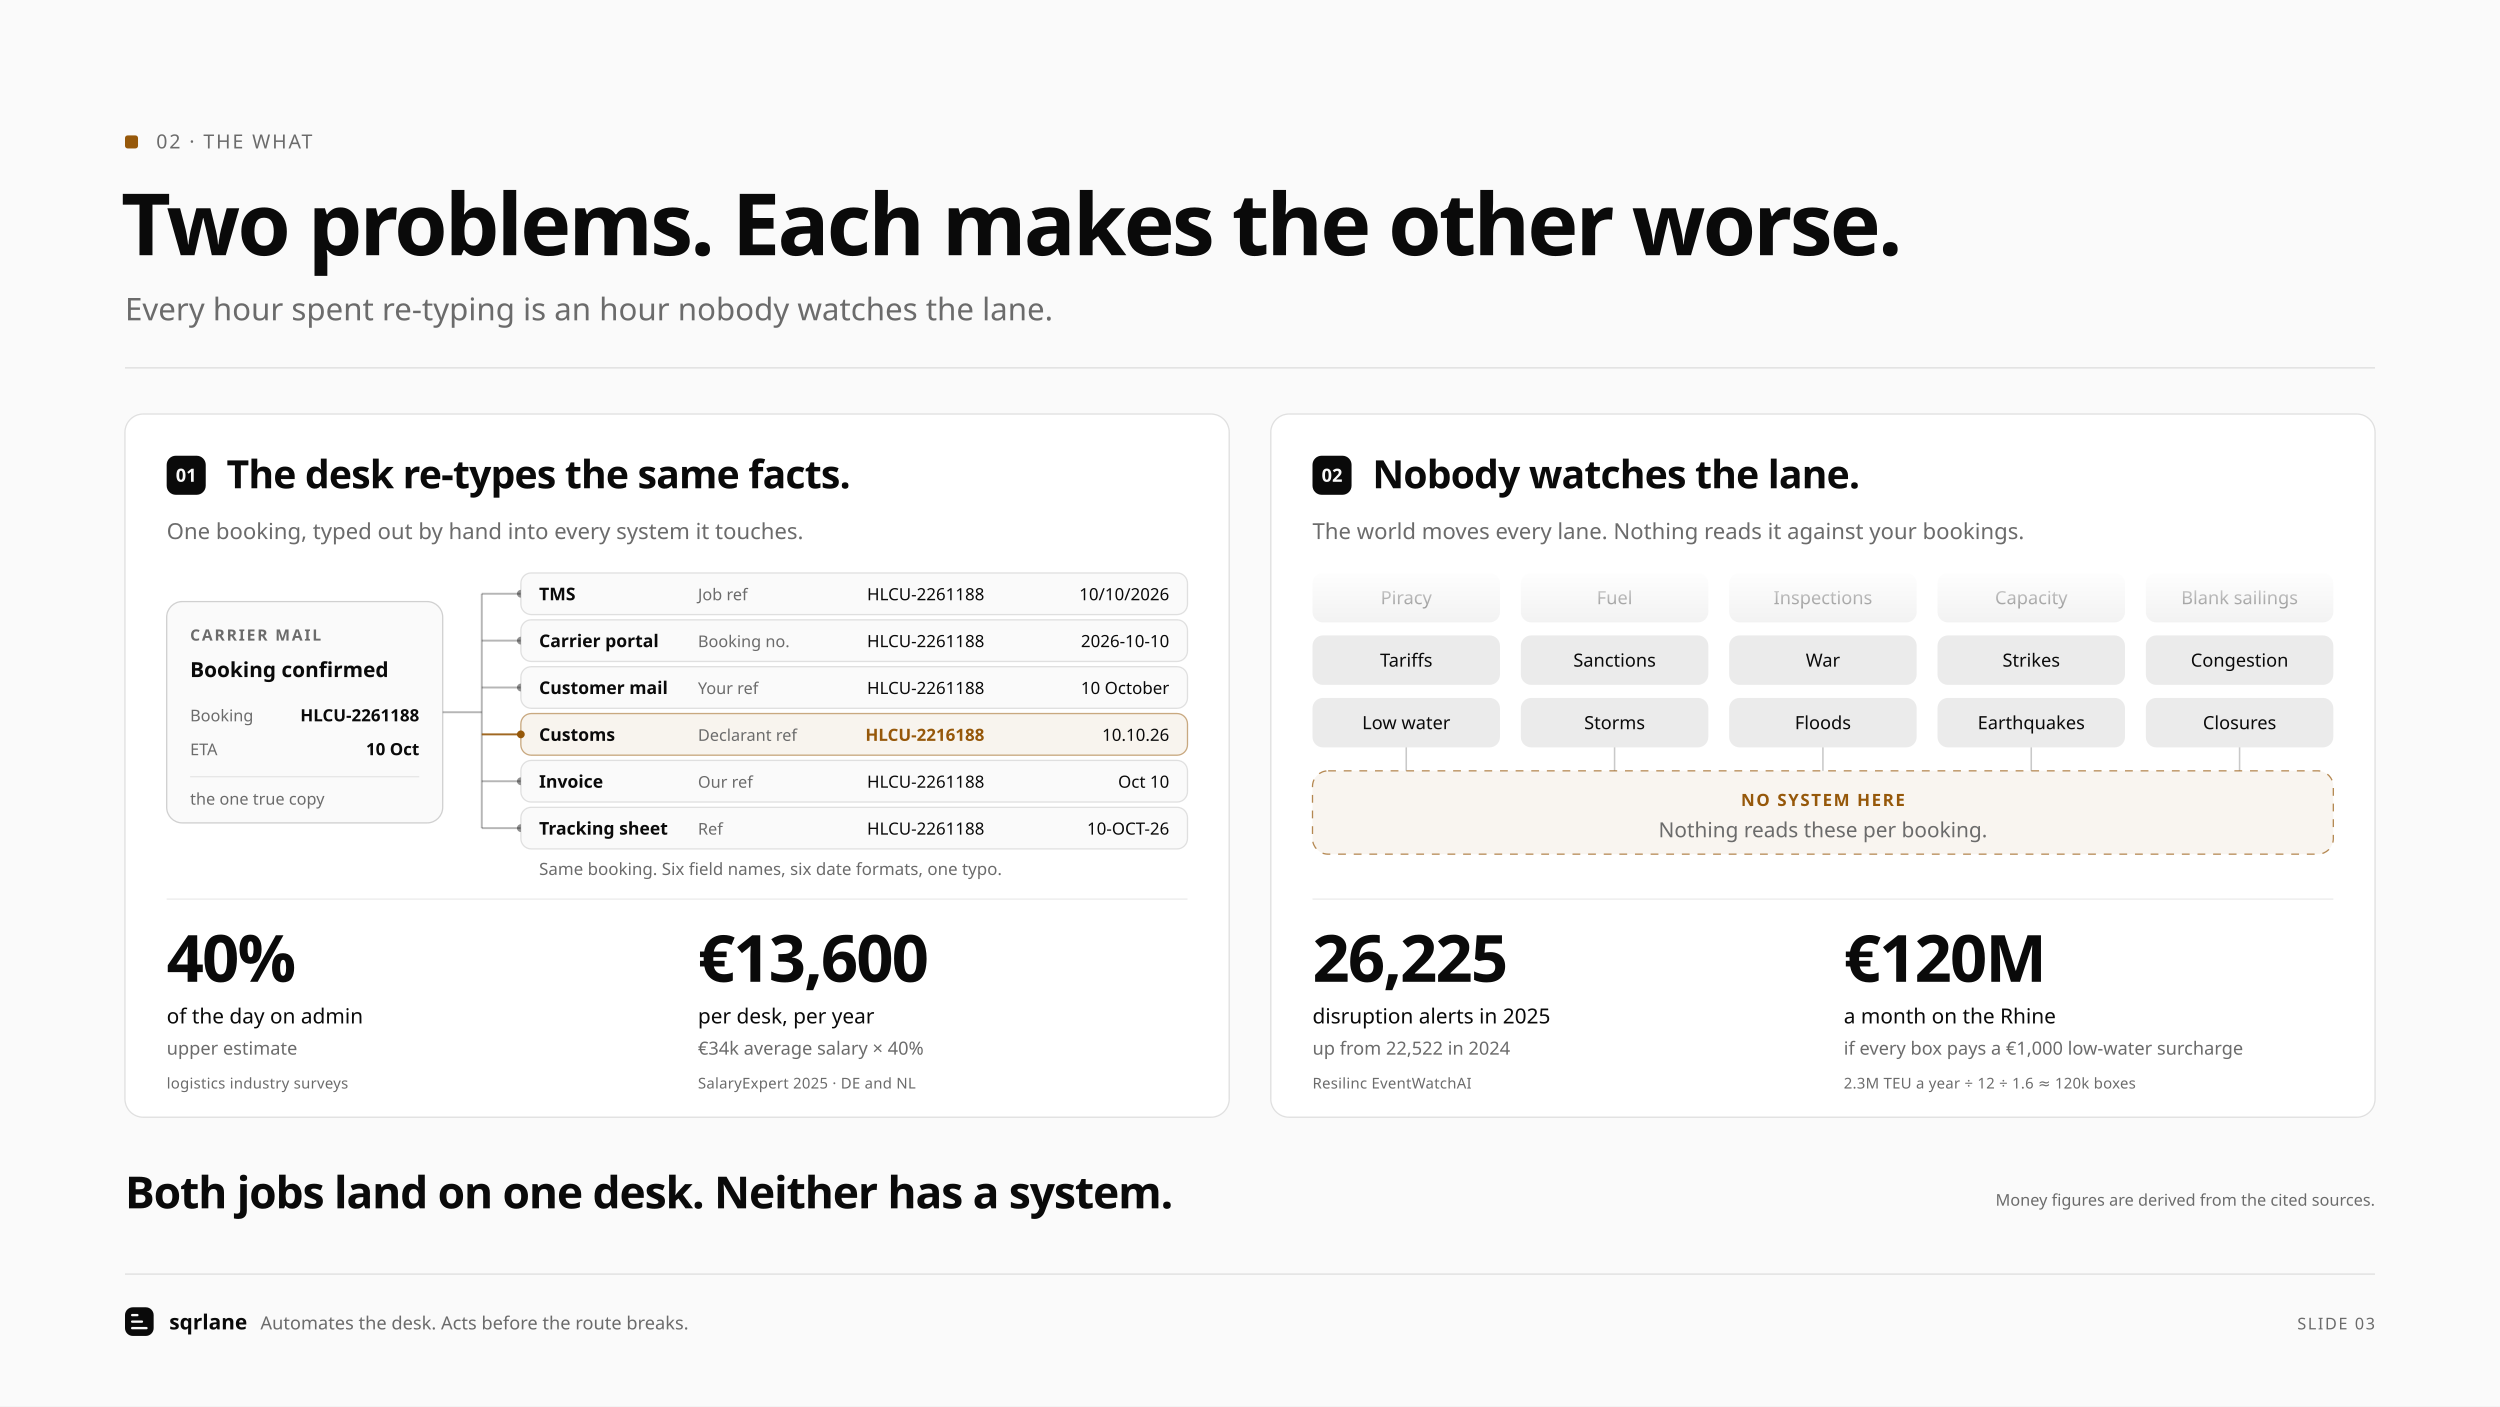
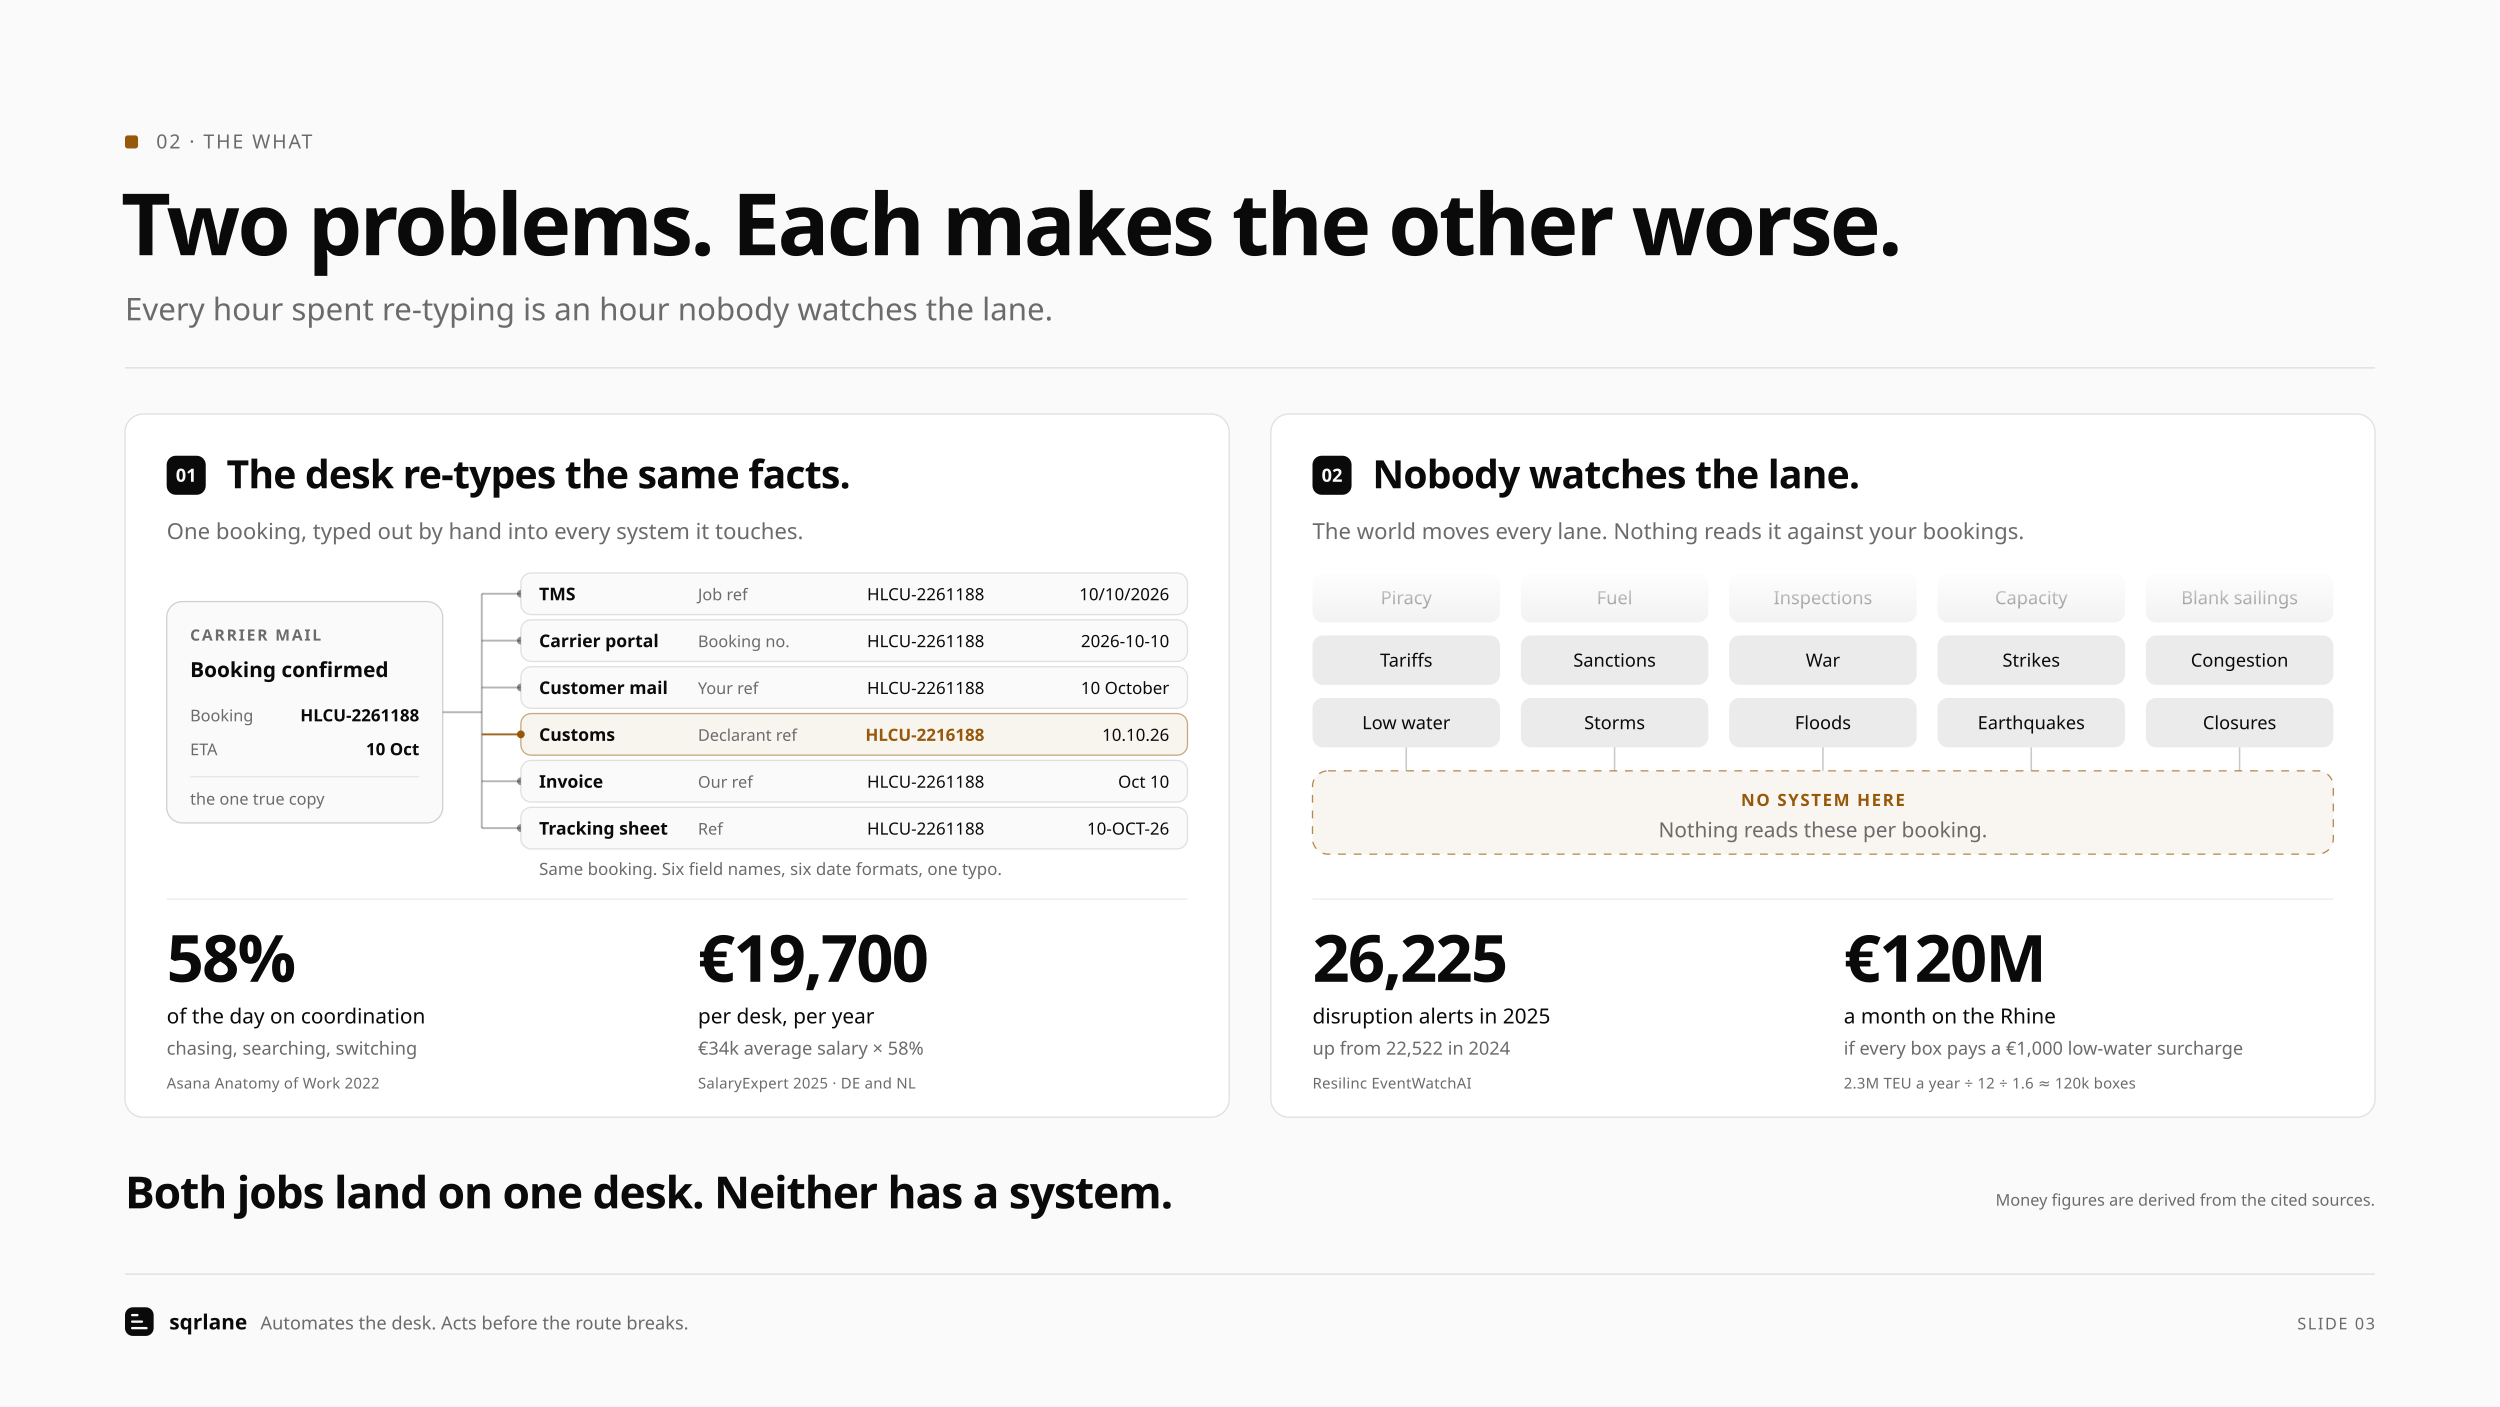
<svg xmlns="http://www.w3.org/2000/svg" width="1920" height="1080" viewBox="0 0 1920 1080">
  <rect id="background" x="0" y="0" width="1920" height="1080" fill="#FAFAFA" />
  <g id="header">
    <rect x="96" y="104" width="10" height="10" rx="2" fill="#96580A" />
    <text x="120" y="114" font-family="Geist" font-size="15" font-weight="500" fill="#6B6B6B" letter-spacing="1.44">02 · THE WHAT</text>
    <text x="93" y="196" font-family="Geist" font-size="66" font-weight="600" fill="#0A0A0A" letter-spacing="-2">Two problems. Each makes the other worse.</text>
    <text x="96" y="246" font-family="Geist" font-size="24" font-weight="400" fill="#6B6B6B">Every hour spent re-typing is an hour nobody watches the lane.</text>
    <rect x="96" y="282" width="1728" height="1" fill="#0A0A0A" fill-opacity="0.12" />
  </g>
  <g id="problem-retyping">
    <rect x="96" y="318" width="848" height="540" rx="14" fill="#FFFFFF" stroke="#0A0A0A" stroke-opacity="0.12" />
    <rect x="128" y="350" width="30" height="30" rx="7" fill="#0A0A0A" />
    <text x="143" y="370" font-family="Geist" font-size="14" font-weight="600" fill="#FAFAFA" text-anchor="middle">01</text>
    <text x="174" y="375" font-family="Geist" font-size="30" font-weight="600" fill="#0A0A0A" letter-spacing="-0.6">The desk re-types the same facts.</text>
    <text x="128" y="414" font-family="Geist" font-size="17" font-weight="400" fill="#6B6B6B">One booking, typed out by hand into every system it touches.</text>
    <g id="source-mail">
      <rect x="128" y="462" width="212" height="170" rx="12" fill="#FAFAFA" stroke="#0A0A0A" stroke-opacity="0.18" />
      <text x="146" y="492" font-family="Geist" font-size="12" font-weight="600" fill="#6B6B6B" letter-spacing="1.4">CARRIER MAIL</text>
      <text x="146" y="520" font-family="Geist" font-size="16" font-weight="600" fill="#0A0A0A">Booking confirmed</text>
      <text x="146" y="554" font-family="Geist" font-size="12.5" font-weight="400" fill="#6B6B6B">Booking</text>
      <text x="322" y="554" font-family="Geist" font-size="13" font-weight="600" fill="#0A0A0A" text-anchor="end">HLCU-2261188</text>
      <text x="146" y="580" font-family="Geist" font-size="12.5" font-weight="400" fill="#6B6B6B">ETA</text>
      <text x="322" y="580" font-family="Geist" font-size="13" font-weight="600" fill="#0A0A0A" text-anchor="end">10 Oct</text>
      <rect x="146" y="596" width="176" height="1" fill="#0A0A0A" fill-opacity="0.08" />
      <text x="146" y="618" font-family="Geist" font-size="12.5" font-weight="400" fill="#6B6B6B">the one true copy</text>
    </g>
    <g id="typed-six-times">
      <path d="M340 547.0 L370.0 547.0" stroke="#0A0A0A" stroke-opacity="0.3" stroke-width="1.5" fill="none" />
      <path d="M370.0 456.0 L370.0 636.0" stroke="#0A0A0A" stroke-opacity="0.3" stroke-width="1.5" fill="none" />
      <path d="M370.0 456.0 L400 456.0" stroke="#0A0A0A" stroke-opacity="0.3" stroke-width="1.5" fill="none" />
      <circle cx="400" cy="456.0" r="3" fill="#0A0A0A" fill-opacity="0.45" />
      <g id="row-tms">
        <rect x="400" y="440" width="512" height="32" rx="8" fill="#FAFAFA" fill-opacity="1" stroke="#0A0A0A" stroke-opacity="0.12" />
        <text x="414" y="461.0" font-family="Geist" font-size="13.5" font-weight="600" fill="#0A0A0A">TMS</text>
        <text x="536" y="461.0" font-family="Geist" font-size="12.5" font-weight="400" fill="#6B6B6B">Job ref</text>
        <text x="756" y="461.0" font-family="Geist" font-size="13" font-weight="500" fill="#0A0A0A" text-anchor="end">HLCU-2261188</text>
        <text x="898" y="461.0" font-family="Geist" font-size="13" font-weight="500" fill="#0A0A0A" text-anchor="end">10/10/2026</text>
      </g>
      <path d="M370.0 492.0 L400 492.0" stroke="#0A0A0A" stroke-opacity="0.3" stroke-width="1.5" fill="none" />
      <circle cx="400" cy="492.0" r="3" fill="#0A0A0A" fill-opacity="0.45" />
      <g id="row-carrier-portal">
        <rect x="400" y="476" width="512" height="32" rx="8" fill="#FAFAFA" fill-opacity="1" stroke="#0A0A0A" stroke-opacity="0.12" />
        <text x="414" y="497.0" font-family="Geist" font-size="13.5" font-weight="600" fill="#0A0A0A">Carrier portal</text>
        <text x="536" y="497.0" font-family="Geist" font-size="12.5" font-weight="400" fill="#6B6B6B">Booking no.</text>
        <text x="756" y="497.0" font-family="Geist" font-size="13" font-weight="500" fill="#0A0A0A" text-anchor="end">HLCU-2261188</text>
        <text x="898" y="497.0" font-family="Geist" font-size="13" font-weight="500" fill="#0A0A0A" text-anchor="end">2026-10-10</text>
      </g>
      <path d="M370.0 528.0 L400 528.0" stroke="#0A0A0A" stroke-opacity="0.3" stroke-width="1.5" fill="none" />
      <circle cx="400" cy="528.0" r="3" fill="#0A0A0A" fill-opacity="0.45" />
      <g id="row-customer-mail">
        <rect x="400" y="512" width="512" height="32" rx="8" fill="#FAFAFA" fill-opacity="1" stroke="#0A0A0A" stroke-opacity="0.12" />
        <text x="414" y="533.0" font-family="Geist" font-size="13.5" font-weight="600" fill="#0A0A0A">Customer mail</text>
        <text x="536" y="533.0" font-family="Geist" font-size="12.5" font-weight="400" fill="#6B6B6B">Your ref</text>
        <text x="756" y="533.0" font-family="Geist" font-size="13" font-weight="500" fill="#0A0A0A" text-anchor="end">HLCU-2261188</text>
        <text x="898" y="533.0" font-family="Geist" font-size="13" font-weight="500" fill="#0A0A0A" text-anchor="end">10 October</text>
      </g>
      <path d="M370.0 564.0 L400 564.0" stroke="#96580A" stroke-opacity="0.9" stroke-width="1.5" fill="none" />
      <circle cx="400" cy="564.0" r="3" fill="#96580A" fill-opacity="1" />
      <g id="row-customs">
        <rect x="400" y="548" width="512" height="32" rx="8" fill="#96580A" fill-opacity="0.07" stroke="#96580A" stroke-opacity="0.5" />
        <text x="414" y="569.0" font-family="Geist" font-size="13.5" font-weight="600" fill="#0A0A0A">Customs</text>
        <text x="536" y="569.0" font-family="Geist" font-size="12.5" font-weight="400" fill="#6B6B6B">Declarant ref</text>
        <text x="756" y="569.0" font-family="Geist" font-size="13" font-weight="600" fill="#96580A" text-anchor="end">HLCU-2216188</text>
        <text x="898" y="569.0" font-family="Geist" font-size="13" font-weight="500" fill="#0A0A0A" text-anchor="end">10.10.26</text>
      </g>
      <path d="M370.0 600.0 L400 600.0" stroke="#0A0A0A" stroke-opacity="0.3" stroke-width="1.5" fill="none" />
      <circle cx="400" cy="600.0" r="3" fill="#0A0A0A" fill-opacity="0.45" />
      <g id="row-invoice">
        <rect x="400" y="584" width="512" height="32" rx="8" fill="#FAFAFA" fill-opacity="1" stroke="#0A0A0A" stroke-opacity="0.12" />
        <text x="414" y="605.0" font-family="Geist" font-size="13.5" font-weight="600" fill="#0A0A0A">Invoice</text>
        <text x="536" y="605.0" font-family="Geist" font-size="12.5" font-weight="400" fill="#6B6B6B">Our ref</text>
        <text x="756" y="605.0" font-family="Geist" font-size="13" font-weight="500" fill="#0A0A0A" text-anchor="end">HLCU-2261188</text>
        <text x="898" y="605.0" font-family="Geist" font-size="13" font-weight="500" fill="#0A0A0A" text-anchor="end">Oct 10</text>
      </g>
      <path d="M370.0 636.0 L400 636.0" stroke="#0A0A0A" stroke-opacity="0.3" stroke-width="1.5" fill="none" />
      <circle cx="400" cy="636.0" r="3" fill="#0A0A0A" fill-opacity="0.45" />
      <g id="row-tracking-sheet">
        <rect x="400" y="620" width="512" height="32" rx="8" fill="#FAFAFA" fill-opacity="1" stroke="#0A0A0A" stroke-opacity="0.12" />
        <text x="414" y="641.0" font-family="Geist" font-size="13.5" font-weight="600" fill="#0A0A0A">Tracking sheet</text>
        <text x="536" y="641.0" font-family="Geist" font-size="12.5" font-weight="400" fill="#6B6B6B">Ref</text>
        <text x="756" y="641.0" font-family="Geist" font-size="13" font-weight="500" fill="#0A0A0A" text-anchor="end">HLCU-2261188</text>
        <text x="898" y="641.0" font-family="Geist" font-size="13" font-weight="500" fill="#0A0A0A" text-anchor="end">10-OCT-26</text>
      </g>
    </g>
    <text x="414" y="672" font-family="Geist" font-size="13" font-weight="500" fill="#6B6B6B">Same booking. Six field names, six date formats, one typo.</text>
    <rect x="128" y="690" width="784" height="1" fill="#0A0A0A" fill-opacity="0.08" />
-     <text x="128" y="754" font-family="Geist" font-size="50" font-weight="600" fill="#0A0A0A" letter-spacing="-1.4">40%</text>
-     <text x="128" y="786" font-family="Geist" font-size="16" font-weight="500" fill="#0A0A0A">of the day on admin</text>
-     <text x="128" y="810" font-family="Geist" font-size="14" font-weight="400" fill="#6B6B6B">upper estimate</text>
-     <text x="128" y="836" font-family="Geist" font-size="11.5" font-weight="500" fill="#6B6B6B" letter-spacing="0.18">logistics industry surveys</text>
-     <text x="536" y="754" font-family="Geist" font-size="50" font-weight="600" fill="#0A0A0A" letter-spacing="-1.4">€13,600</text>
+     <text x="128" y="754" font-family="Geist" font-size="50" font-weight="600" fill="#0A0A0A" letter-spacing="-1.4">58%</text>
+     <text x="128" y="786" font-family="Geist" font-size="16" font-weight="500" fill="#0A0A0A">of the day on coordination</text>
+     <text x="128" y="810" font-family="Geist" font-size="14" font-weight="400" fill="#6B6B6B">chasing, searching, switching</text>
+     <text x="128" y="836" font-family="Geist" font-size="11.5" font-weight="500" fill="#6B6B6B" letter-spacing="0.18">Asana Anatomy of Work 2022</text>
+     <text x="536" y="754" font-family="Geist" font-size="50" font-weight="600" fill="#0A0A0A" letter-spacing="-1.4">€19,700</text>
    <text x="536" y="786" font-family="Geist" font-size="16" font-weight="500" fill="#0A0A0A">per desk, per year</text>
-     <text x="536" y="810" font-family="Geist" font-size="14" font-weight="400" fill="#6B6B6B">€34k average salary × 40%</text>
+     <text x="536" y="810" font-family="Geist" font-size="14" font-weight="400" fill="#6B6B6B">€34k average salary × 58%</text>
    <text x="536" y="836" font-family="Geist" font-size="11.5" font-weight="500" fill="#6B6B6B" letter-spacing="0.18">SalaryExpert 2025 · DE and NL</text>
  </g>
  <g id="problem-unwatched">
    <rect x="976" y="318" width="848" height="540" rx="14" fill="#FFFFFF" stroke="#0A0A0A" stroke-opacity="0.12" />
    <rect x="1008" y="350" width="30" height="30" rx="7" fill="#0A0A0A" />
    <text x="1023" y="370" font-family="Geist" font-size="14" font-weight="600" fill="#FAFAFA" text-anchor="middle">02</text>
    <text x="1054" y="375" font-family="Geist" font-size="30" font-weight="600" fill="#0A0A0A" letter-spacing="-0.6">Nobody watches the lane.</text>
    <text x="1008" y="414" font-family="Geist" font-size="17" font-weight="400" fill="#6B6B6B">The world moves every lane. Nothing reads it against your bookings.</text>
    <defs>
      <linearGradient id="fade-up" x1="0" y1="0" x2="0" y2="1">
        <stop offset="0" stop-color="#FFFFFF" stop-opacity="1" />
        <stop offset="1" stop-color="#FFFFFF" stop-opacity="0" />
      </linearGradient>
    </defs>
    <g id="more-beyond">
      <rect x="1008" y="440" width="144" height="38" rx="8" fill="#EBEBEB" fill-opacity="0.7" />
      <text x="1080.0" y="464" font-family="Geist" font-size="14" font-weight="500" fill="#6B6B6B" text-anchor="middle">Piracy</text>
      <rect x="1168" y="440" width="144" height="38" rx="8" fill="#EBEBEB" fill-opacity="0.7" />
      <text x="1240.0" y="464" font-family="Geist" font-size="14" font-weight="500" fill="#6B6B6B" text-anchor="middle">Fuel</text>
      <rect x="1328" y="440" width="144" height="38" rx="8" fill="#EBEBEB" fill-opacity="0.7" />
      <text x="1400.0" y="464" font-family="Geist" font-size="14" font-weight="500" fill="#6B6B6B" text-anchor="middle">Inspections</text>
      <rect x="1488" y="440" width="144" height="38" rx="8" fill="#EBEBEB" fill-opacity="0.7" />
      <text x="1560.0" y="464" font-family="Geist" font-size="14" font-weight="500" fill="#6B6B6B" text-anchor="middle">Capacity</text>
      <rect x="1648" y="440" width="144" height="38" rx="8" fill="#EBEBEB" fill-opacity="0.7" />
      <text x="1720.0" y="464" font-family="Geist" font-size="14" font-weight="500" fill="#6B6B6B" text-anchor="middle">Blank sailings</text>
      <rect x="1000" y="436" width="800" height="46" fill="url(#fade-up)" />
    </g>
    <g id="what-moves-a-lane">
      <rect x="1008" y="488" width="144" height="38" rx="8" fill="#EBEBEB" />
      <text x="1080.0" y="512" font-family="Geist" font-size="14" font-weight="500" fill="#0A0A0A" text-anchor="middle">Tariffs</text>
      <rect x="1168" y="488" width="144" height="38" rx="8" fill="#EBEBEB" />
      <text x="1240.0" y="512" font-family="Geist" font-size="14" font-weight="500" fill="#0A0A0A" text-anchor="middle">Sanctions</text>
      <rect x="1328" y="488" width="144" height="38" rx="8" fill="#EBEBEB" />
      <text x="1400.0" y="512" font-family="Geist" font-size="14" font-weight="500" fill="#0A0A0A" text-anchor="middle">War</text>
      <rect x="1488" y="488" width="144" height="38" rx="8" fill="#EBEBEB" />
      <text x="1560.0" y="512" font-family="Geist" font-size="14" font-weight="500" fill="#0A0A0A" text-anchor="middle">Strikes</text>
      <rect x="1648" y="488" width="144" height="38" rx="8" fill="#EBEBEB" />
      <text x="1720.0" y="512" font-family="Geist" font-size="14" font-weight="500" fill="#0A0A0A" text-anchor="middle">Congestion</text>
      <rect x="1008" y="536" width="144" height="38" rx="8" fill="#EBEBEB" />
      <text x="1080.0" y="560" font-family="Geist" font-size="14" font-weight="500" fill="#0A0A0A" text-anchor="middle">Low water</text>
      <path d="M1080.0 574 L1080.0 592" stroke="#0A0A0A" stroke-opacity="0.22" stroke-width="1.2" fill="none" />
      <rect x="1168" y="536" width="144" height="38" rx="8" fill="#EBEBEB" />
      <text x="1240.0" y="560" font-family="Geist" font-size="14" font-weight="500" fill="#0A0A0A" text-anchor="middle">Storms</text>
      <path d="M1240.0 574 L1240.0 592" stroke="#0A0A0A" stroke-opacity="0.22" stroke-width="1.2" fill="none" />
      <rect x="1328" y="536" width="144" height="38" rx="8" fill="#EBEBEB" />
      <text x="1400.0" y="560" font-family="Geist" font-size="14" font-weight="500" fill="#0A0A0A" text-anchor="middle">Floods</text>
      <path d="M1400.0 574 L1400.0 592" stroke="#0A0A0A" stroke-opacity="0.22" stroke-width="1.2" fill="none" />
      <rect x="1488" y="536" width="144" height="38" rx="8" fill="#EBEBEB" />
      <text x="1560.0" y="560" font-family="Geist" font-size="14" font-weight="500" fill="#0A0A0A" text-anchor="middle">Earthquakes</text>
      <path d="M1560.0 574 L1560.0 592" stroke="#0A0A0A" stroke-opacity="0.22" stroke-width="1.2" fill="none" />
      <rect x="1648" y="536" width="144" height="38" rx="8" fill="#EBEBEB" />
      <text x="1720.0" y="560" font-family="Geist" font-size="14" font-weight="500" fill="#0A0A0A" text-anchor="middle">Closures</text>
      <path d="M1720.0 574 L1720.0 592" stroke="#0A0A0A" stroke-opacity="0.22" stroke-width="1.2" fill="none" />
    </g>
    <g id="no-system-here">
      <rect x="1008" y="592" width="784" height="64" rx="12" fill="#96580A" fill-opacity="0.06" stroke="#96580A" stroke-opacity="0.7" stroke-dasharray="6 6" />
      <text x="1400.0" y="619" font-family="Geist" font-size="13" font-weight="600" fill="#96580A" text-anchor="middle" letter-spacing="1.2">NO SYSTEM HERE</text>
      <text x="1400.0" y="643" font-family="Geist" font-size="16" font-weight="400" fill="#6B6B6B" text-anchor="middle">Nothing reads these per booking.</text>
    </g>
    <rect x="1008" y="690" width="784" height="1" fill="#0A0A0A" fill-opacity="0.08" />
    <text x="1008" y="754" font-family="Geist" font-size="50" font-weight="600" fill="#0A0A0A" letter-spacing="-1.4">26,225</text>
    <text x="1008" y="786" font-family="Geist" font-size="16" font-weight="500" fill="#0A0A0A">disruption alerts in 2025</text>
    <text x="1008" y="810" font-family="Geist" font-size="14" font-weight="400" fill="#6B6B6B">up from 22,522 in 2024</text>
    <text x="1008" y="836" font-family="Geist" font-size="11.5" font-weight="500" fill="#6B6B6B" letter-spacing="0.18">Resilinc EventWatchAI</text>
    <text x="1416" y="754" font-family="Geist" font-size="50" font-weight="600" fill="#0A0A0A" letter-spacing="-1.4">€120M</text>
    <text x="1416" y="786" font-family="Geist" font-size="16" font-weight="500" fill="#0A0A0A">a month on the Rhine</text>
    <text x="1416" y="810" font-family="Geist" font-size="14" font-weight="400" fill="#6B6B6B">if every box pays a €1,000 low-water surcharge</text>
    <text x="1416" y="836" font-family="Geist" font-size="11.5" font-weight="500" fill="#6B6B6B" letter-spacing="0.18">2.3M TEU a year ÷ 12 ÷ 1.6 ≈ 120k boxes</text>
  </g>
  <g id="closing">
    <text x="96" y="928" font-family="Geist" font-size="34" font-weight="600" fill="#0A0A0A" letter-spacing="-0.8">Both jobs land on one desk. Neither has a system.</text>
    <text x="1824" y="926" font-family="Geist" font-size="12.5" font-weight="400" fill="#6B6B6B" text-anchor="end">Money figures are derived from the cited sources.</text>
  </g>
  <g id="footer">
    <rect x="96" y="978" width="1728" height="1" fill="#0A0A0A" fill-opacity="0.12" />
    <rect x="96" y="1004" width="22" height="22" rx="6" fill="#0A0A0A" />
    <path d="M101.5 1020h11 M101.5 1015h7.5 M101.5 1010h4" stroke="#FAFAFA" stroke-width="1.8" stroke-linecap="round" fill="none" />
    <text x="130" y="1021" font-family="Geist" font-size="16" font-weight="600" fill="#0A0A0A">sqrlane</text>
    <text x="200" y="1021" font-family="Geist" font-size="14" font-weight="400" fill="#6B6B6B">Automates the desk. Acts before the route breaks.</text>
    <text x="1824" y="1021" font-family="Geist" font-size="12.5" font-weight="500" fill="#6B6B6B" text-anchor="end" letter-spacing="1.2">SLIDE 03</text>
  </g>
</svg>
